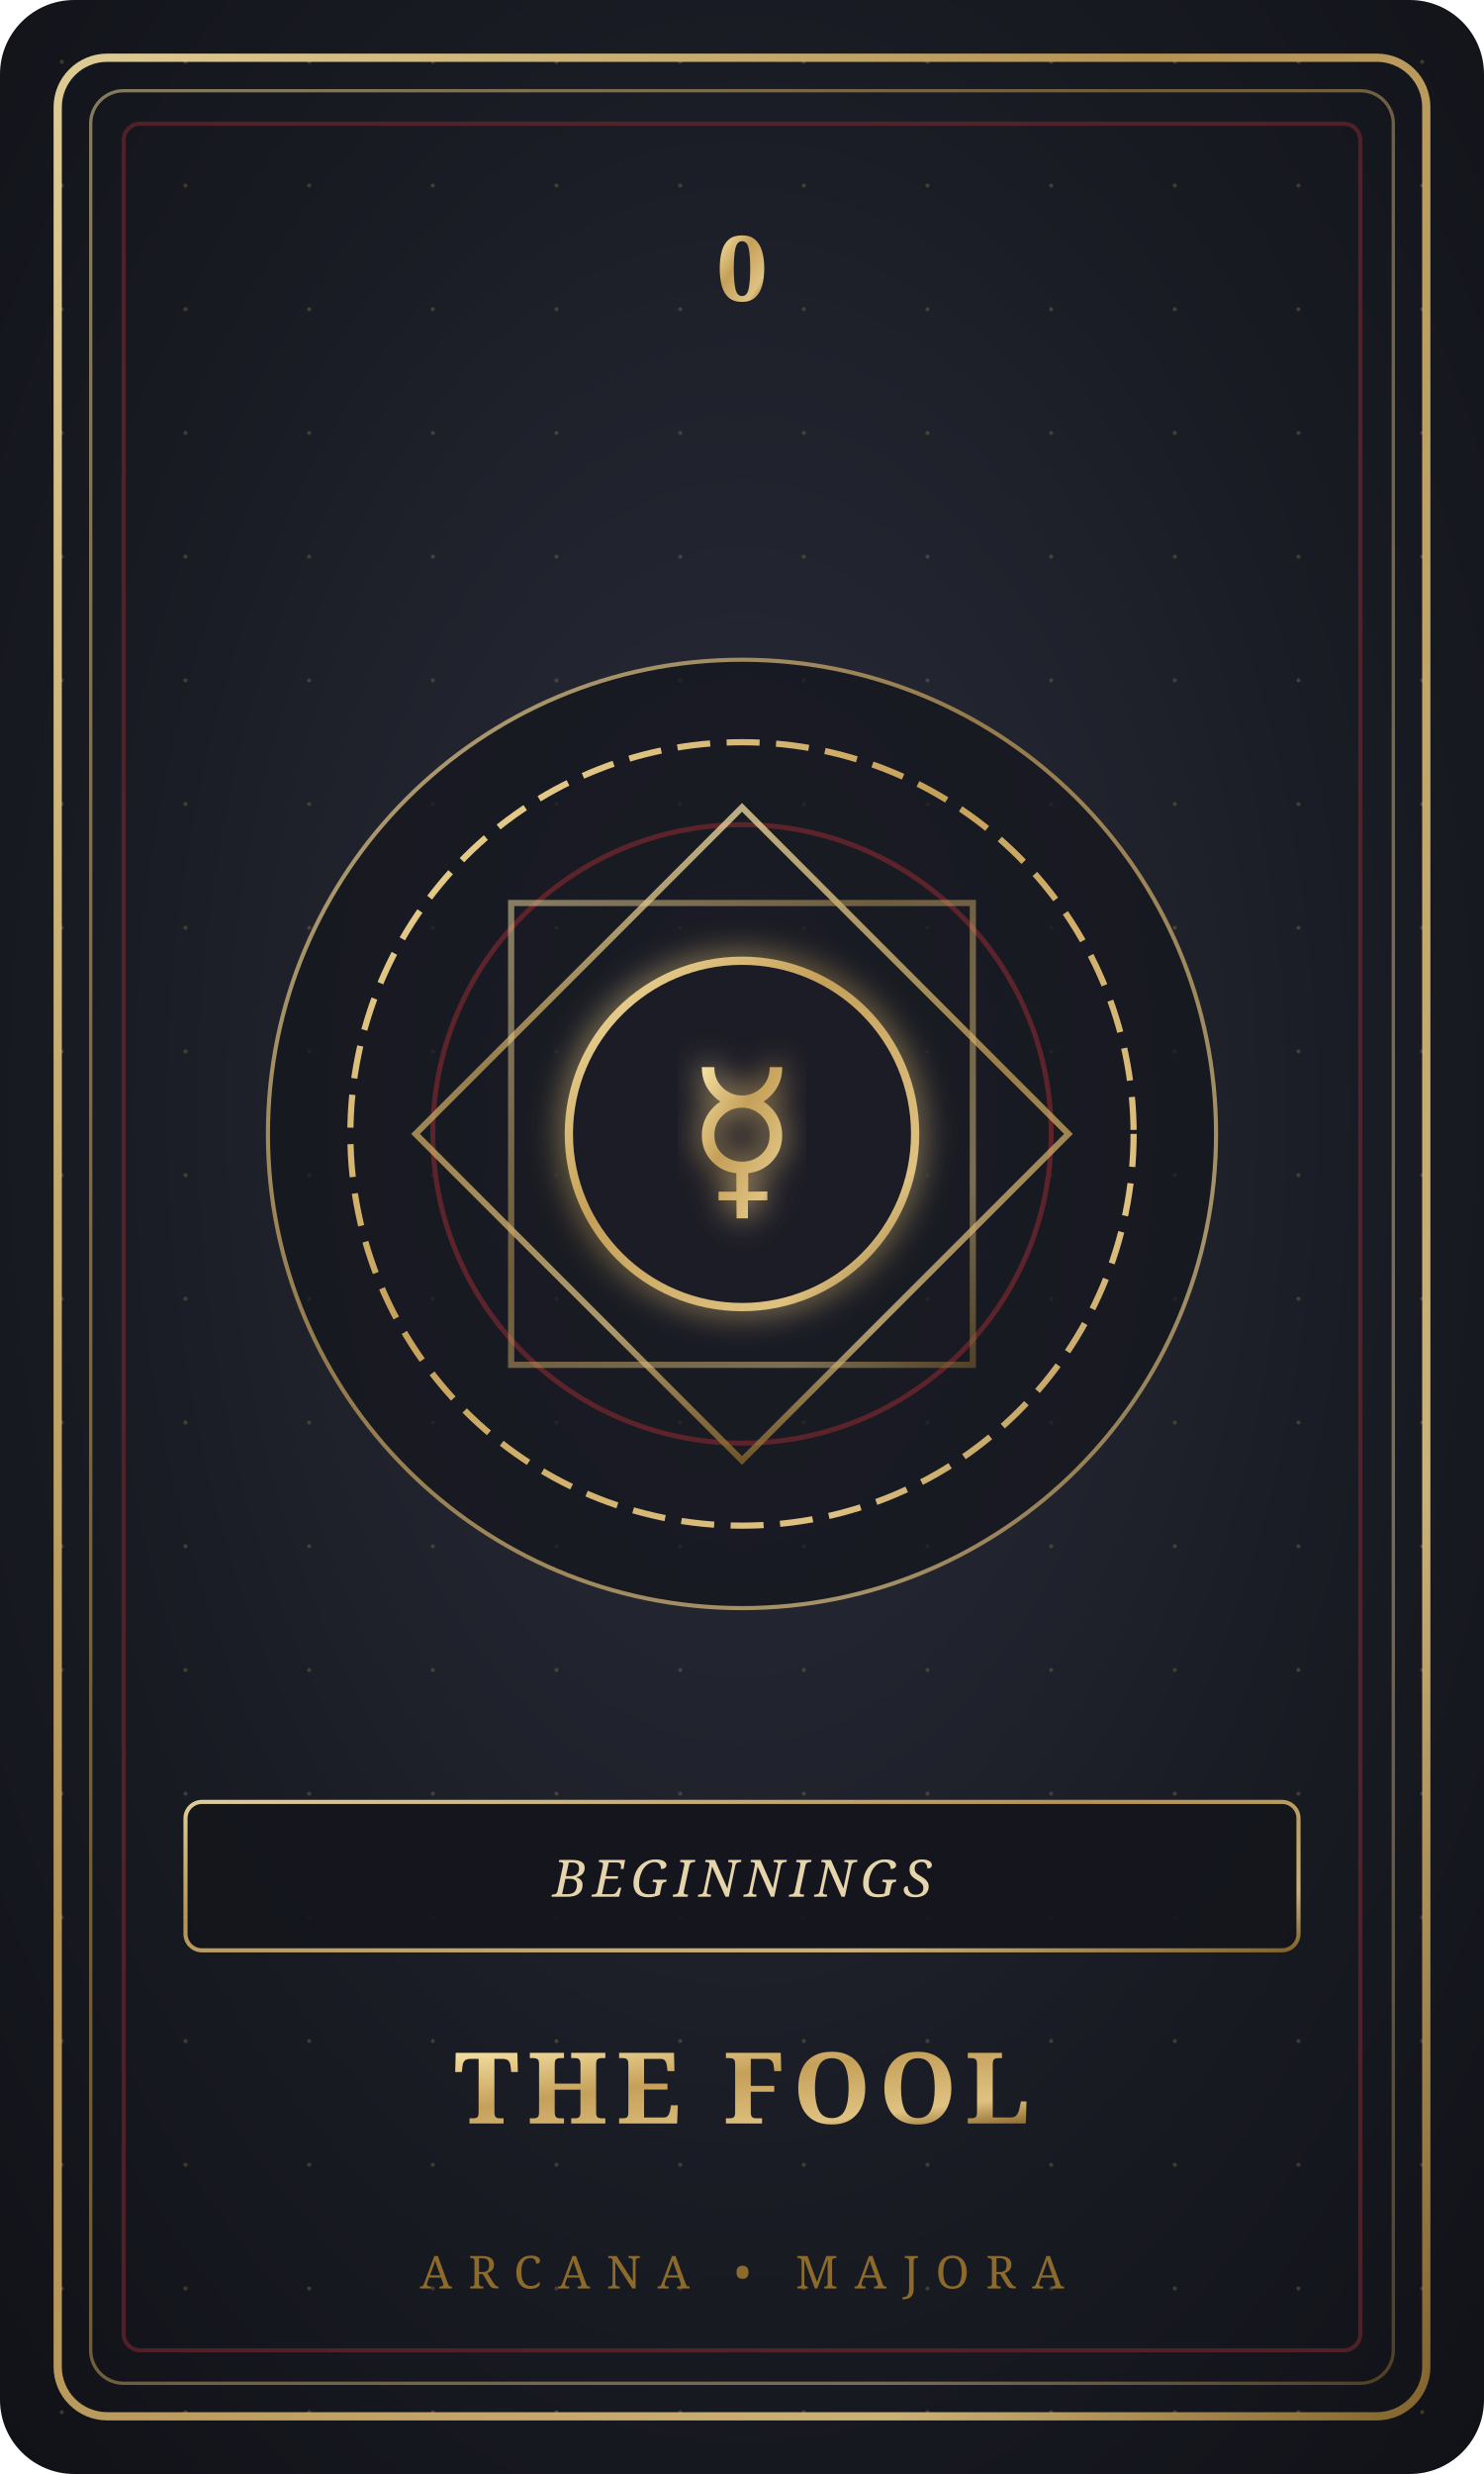
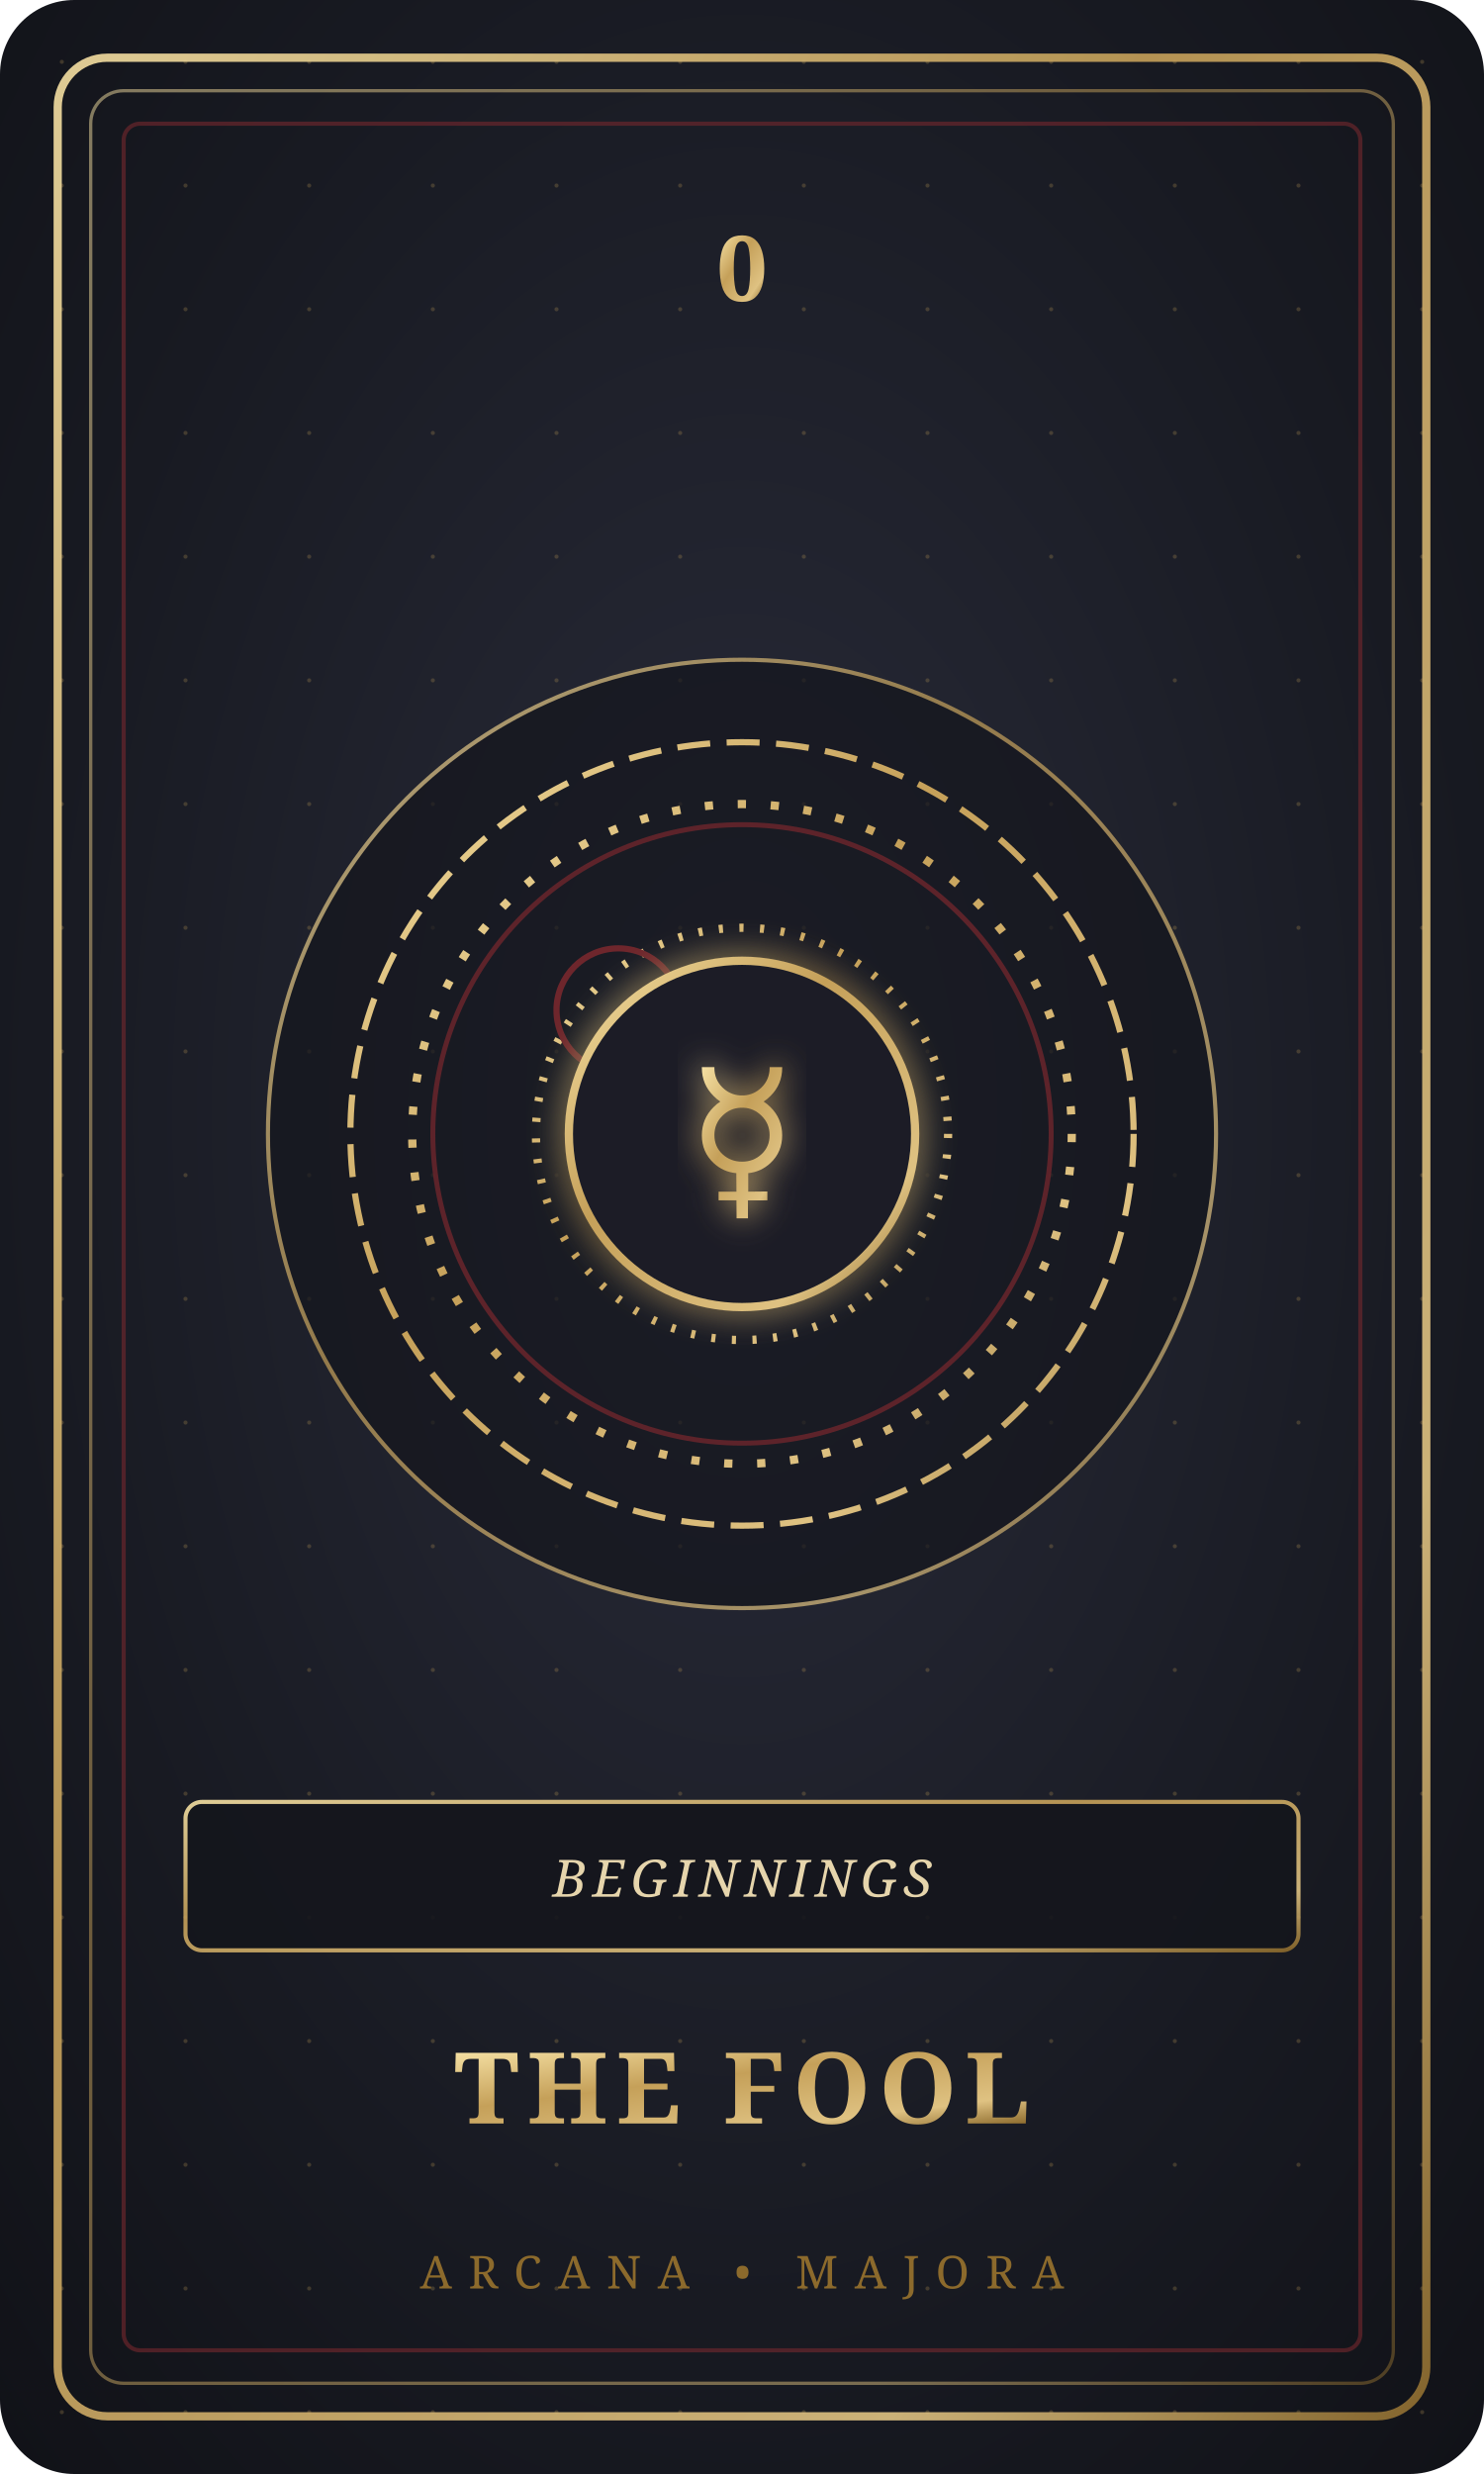
<svg xmlns="http://www.w3.org/2000/svg" viewBox="0 0 360 600" width="360" height="600">
  <defs>
    <radialGradient id="cardBg_0_fool" cx="50%" cy="45%" r="80%">
      <stop offset="0%" stop-color="#2a2c3a" />
      <stop offset="60%" stop-color="#181a22" />
      <stop offset="100%" stop-color="#0f1015" />
    </radialGradient>
    <linearGradient id="gold_0_fool" x1="0%" y1="0%" x2="100%" y2="100%">
      <stop offset="0%" stop-color="#f5e0a3" />
      <stop offset="40%" stop-color="#c5a059" />
      <stop offset="80%" stop-color="#dfc282" />
      <stop offset="100%" stop-color="#8c6a2c" />
    </linearGradient>
    <pattern id="parch_0_fool" width="30" height="30" patternUnits="userSpaceOnUse">
      <circle cx="15" cy="15" r="0.5" fill="#c5a059" opacity="0.25" />
    </pattern>
    <filter id="glow_0_fool" x="-30%" y="-30%" width="160%" height="160%">
      <feGaussianBlur stdDeviation="4" result="blur" />
      <feComposite in="SourceGraphic" in2="blur" operator="over" />
    </filter>
  </defs>
  <rect width="360" height="600" rx="18" fill="url(#cardBg_0_fool)" />
  <rect width="360" height="600" rx="18" fill="url(#parch_0_fool)" />
  <rect x="14" y="14" width="332" height="572" rx="12" fill="none" stroke="url(#gold_0_fool)" stroke-width="2" opacity="0.9" />
  <rect x="22" y="22" width="316" height="556" rx="8" fill="none" stroke="url(#gold_0_fool)" stroke-width="0.8" opacity="0.5" />
  <rect x="30" y="30" width="300" height="540" rx="4" fill="none" stroke="#6e262c" stroke-width="1" opacity="0.65" />
  <g transform="translate(180, 68)">
    <line x1="-120" y1="0" x2="-45" y2="0" stroke="url(#gold_0_fool)" stroke-width="1" opacity="0.6" />
    <text x="0" y="5" text-anchor="middle" font-family="'Playfair Display', 'Cormorant Garamond', serif" font-size="22" font-weight="700" fill="url(#gold_0_fool)" letter-spacing="3">0</text>
    <line x1="45" y1="0" x2="120" y2="0" stroke="url(#gold_0_fool)" stroke-width="1" opacity="0.6" />
  </g>
  <g transform="translate(180, 275)">
    <circle r="115" fill="#14151c" stroke="url(#gold_0_fool)" stroke-width="1" opacity="0.7" />
    <circle r="95" fill="none" stroke="url(#gold_0_fool)" stroke-width="1.5" stroke-dasharray="8,4" />
    <circle r="75" fill="none" stroke="#6e262c" stroke-width="1.2" opacity="0.8" />
-     <rect x="-56" y="-56" width="112" height="112" fill="none" stroke="url(#gold_0_fool)" stroke-width="1.5" transform="rotate(45)" opacity="0.75" />
-     <rect x="-56" y="-56" width="112" height="112" fill="none" stroke="url(#gold_0_fool)" stroke-width="1.5" opacity="0.5" />
+     <circle r="80" fill="none" stroke="url(#gold_0_fool)" stroke-dasharray="2,6" stroke-width="2" />
+     <circle r="50" fill="none" stroke="url(#gold_0_fool)" stroke-dasharray="1,4" stroke-width="2" />
+     <circle cx="-30" cy="-30" r="15" fill="none" stroke="#6e262c" stroke-width="1.5" />
    <circle r="42" fill="#1c1e28" stroke="url(#gold_0_fool)" stroke-width="2" filter="url(#glow_0_fool)" />
    <text x="0" y="16" text-anchor="middle" font-size="44" fill="url(#gold_0_fool)" filter="url(#glow_0_fool)">☿</text>
  </g>
  <g transform="translate(180, 455)">
    <rect x="-135" y="-18" width="270" height="36" rx="4" fill="#14151c" stroke="url(#gold_0_fool)" stroke-width="1" opacity="0.9" />
    <text x="0" y="5" text-anchor="middle" font-family="'Cormorant Garamond', 'Noto Serif SC', serif" font-size="12.5" font-style="italic" fill="#e6d5ac" letter-spacing="1.5">BEGINNINGS</text>
  </g>
  <text x="180" y="515" text-anchor="middle" font-family="'Playfair Display', 'Cormorant Garamond', serif" font-size="24" font-weight="700" fill="url(#gold_0_fool)" letter-spacing="2">THE FOOL</text>
  <line x1="80" y1="535" x2="280" y2="535" stroke="url(#gold_0_fool)" stroke-width="1" opacity="0.6" />
  <text x="180" y="555" text-anchor="middle" font-family="'Cormorant Garamond', serif" font-size="11" fill="#8c6a2c" letter-spacing="4">ARCANA • MAJORA</text>
</svg>
